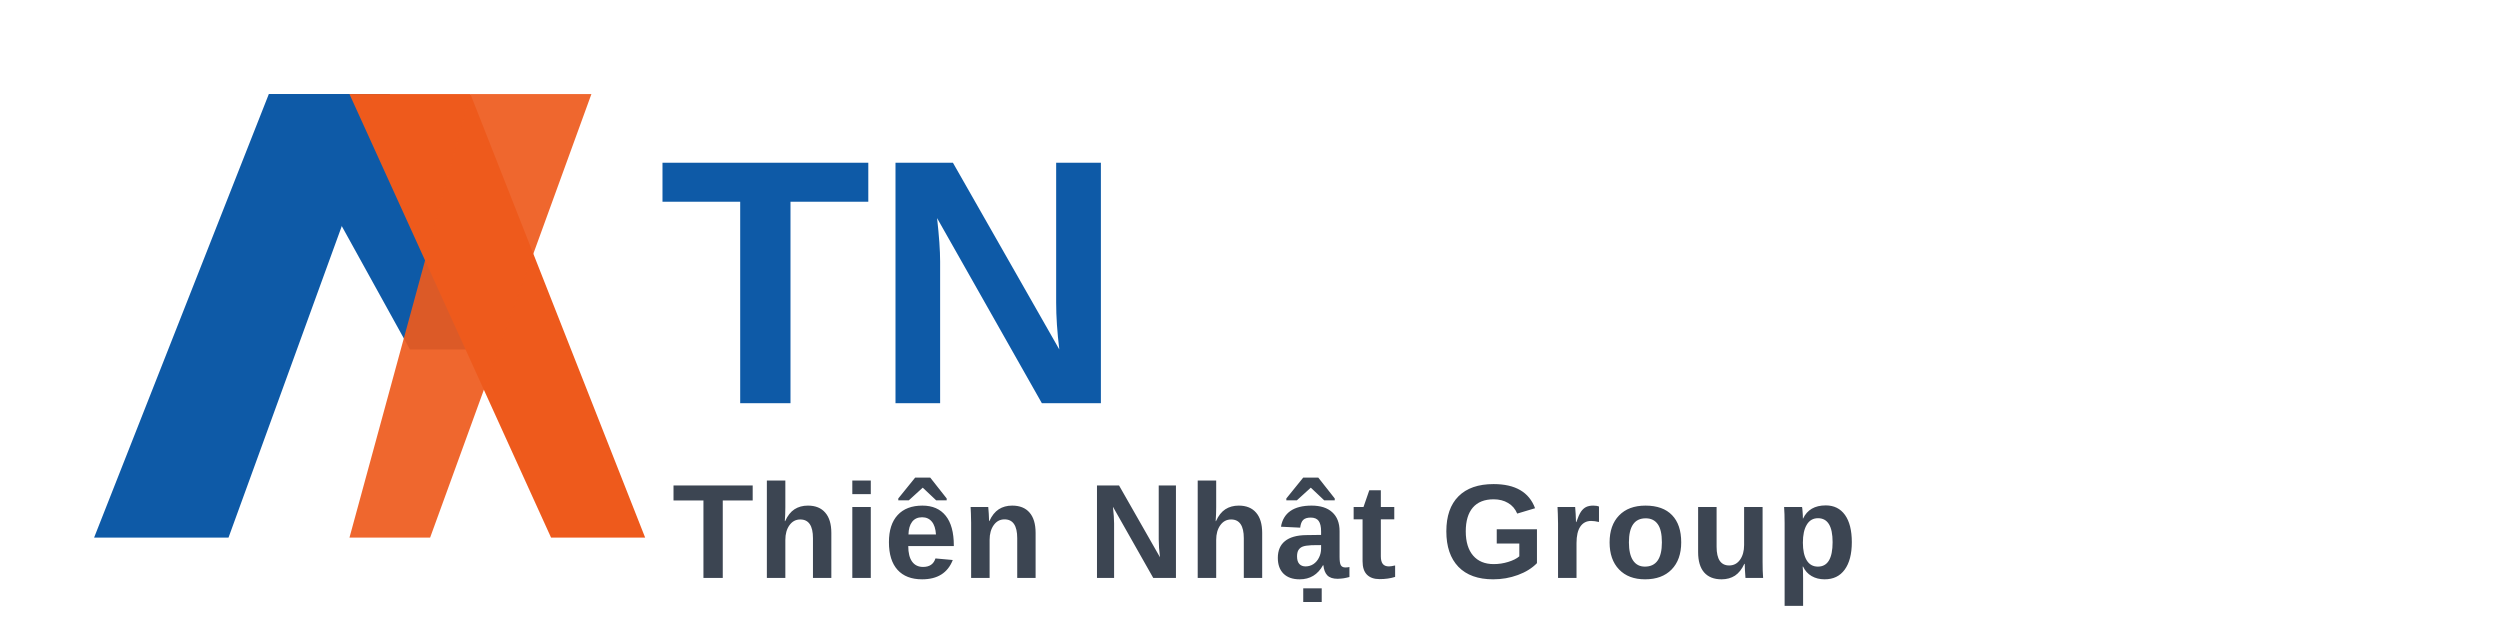
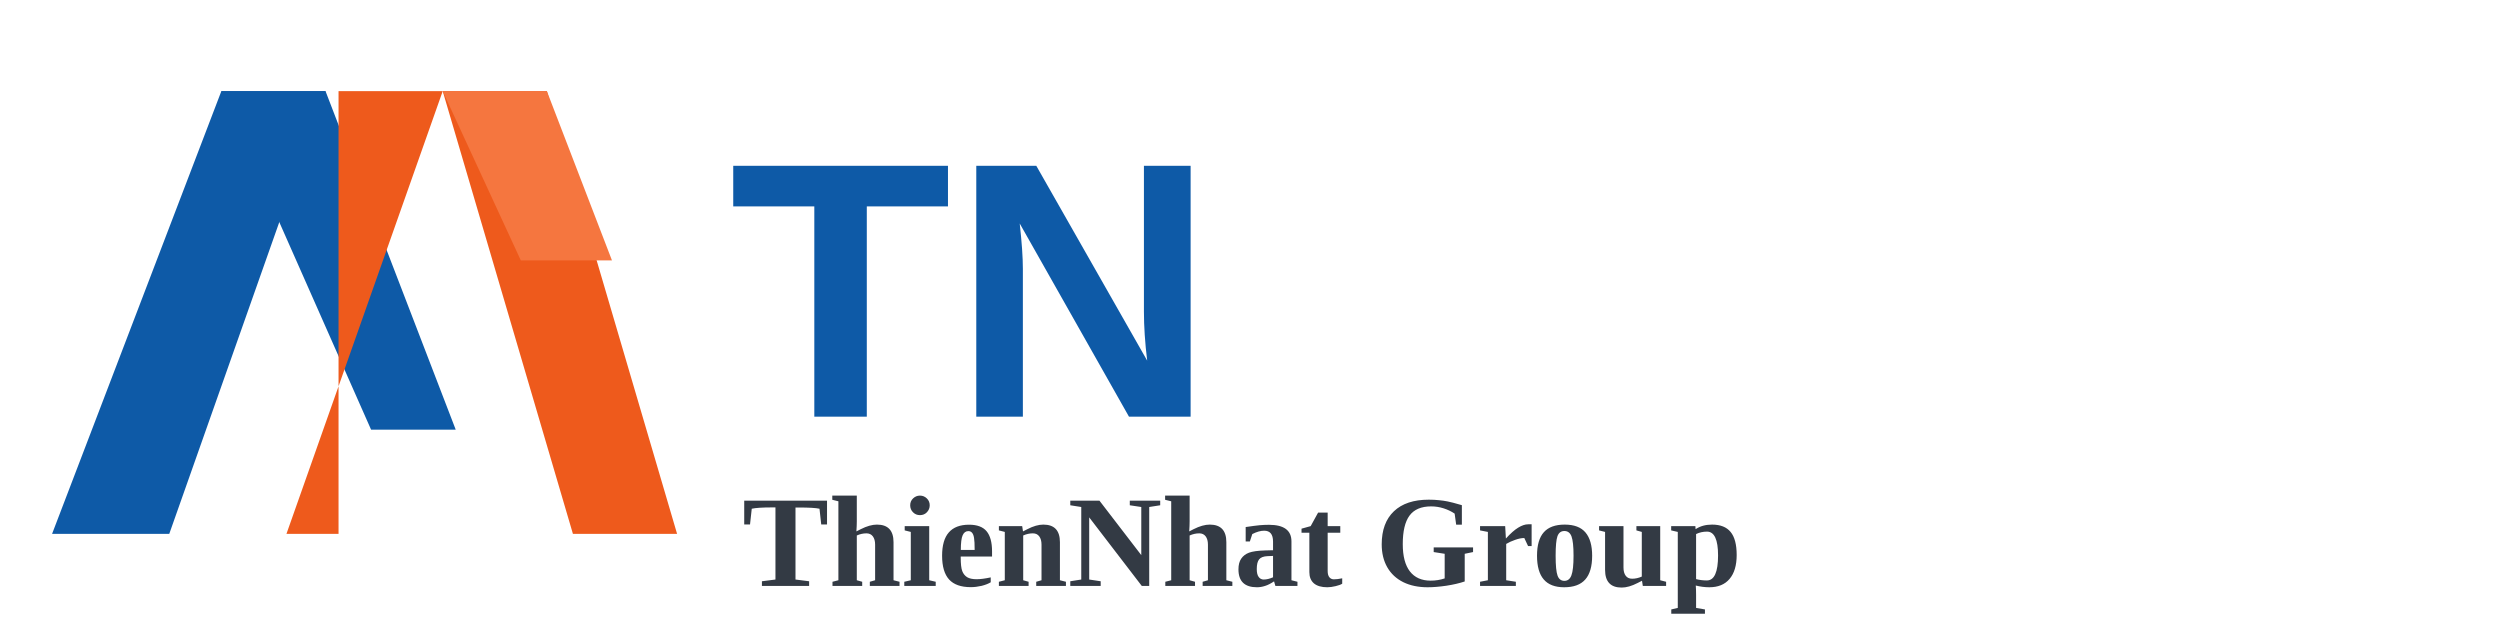
- <svg xmlns="http://www.w3.org/2000/svg" viewBox="0 0 372 92" role="img" aria-label="Thiên Nhật">
-   <path d="M14,80 L40,14 L58,14 L34,80 Z" fill="#0E5AA7" />
-   <path d="M40,14 L58,14 L74,52 L61,52 Z" fill="#0E5AA7" />
-   <path d="M52,14 L70,14 L96,80 L82,80 Z" fill="#EE5A1C" />
-   <path d="M70,14 L88,14 L64,80 L52,80 Z" fill="#EE5A1C" opacity="0.92" />
-   <text x="98" y="60" font-family="Arial, sans-serif" font-size="52" font-weight="800" fill="#0E5AA7">TN</text>
-   <text x="100" y="86" font-family="Arial, sans-serif" font-size="20" font-weight="700" letter-spacing="0.5" fill="#3C4552">Thiên Nhật Group</text>
+ <svg xmlns="http://www.w3.org/2000/svg" viewBox="0 0 384 96" role="img" aria-label="Thiên Nhật Group">
+   <path d="M8,82 L34,14 L50,14 L26,82 Z" fill="#0E5AA7" />
+   <path d="M34,14 L50,14 L70,66 L57,66 Z" fill="#0E5AA7" />
+   <path d="M50,14 L66,14 L92,82 L79,82 Z" fill="#0E5AA7" opacity="0" />
+   <path d="M52,14 L68,14 L44,82 L52,82 Z" fill="#EE5A1C" />
+   <path d="M68,14 L84,14 L104,82 L88,82 Z" fill="#EE5A1C" />
+   <path d="M68,14 L84,14 L94,40 L80,40 Z" fill="#F5763F" />
+   <text x="112" y="64" font-family="Arial, sans-serif" font-size="56" font-weight="800" fill="#0E5AA7">TN</text>
+   <text x="114" y="90" font-family="Georgia, 'Times New Roman', serif" font-size="20" font-weight="700" fill="#333A44">ThienNhat Group</text>
</svg>
